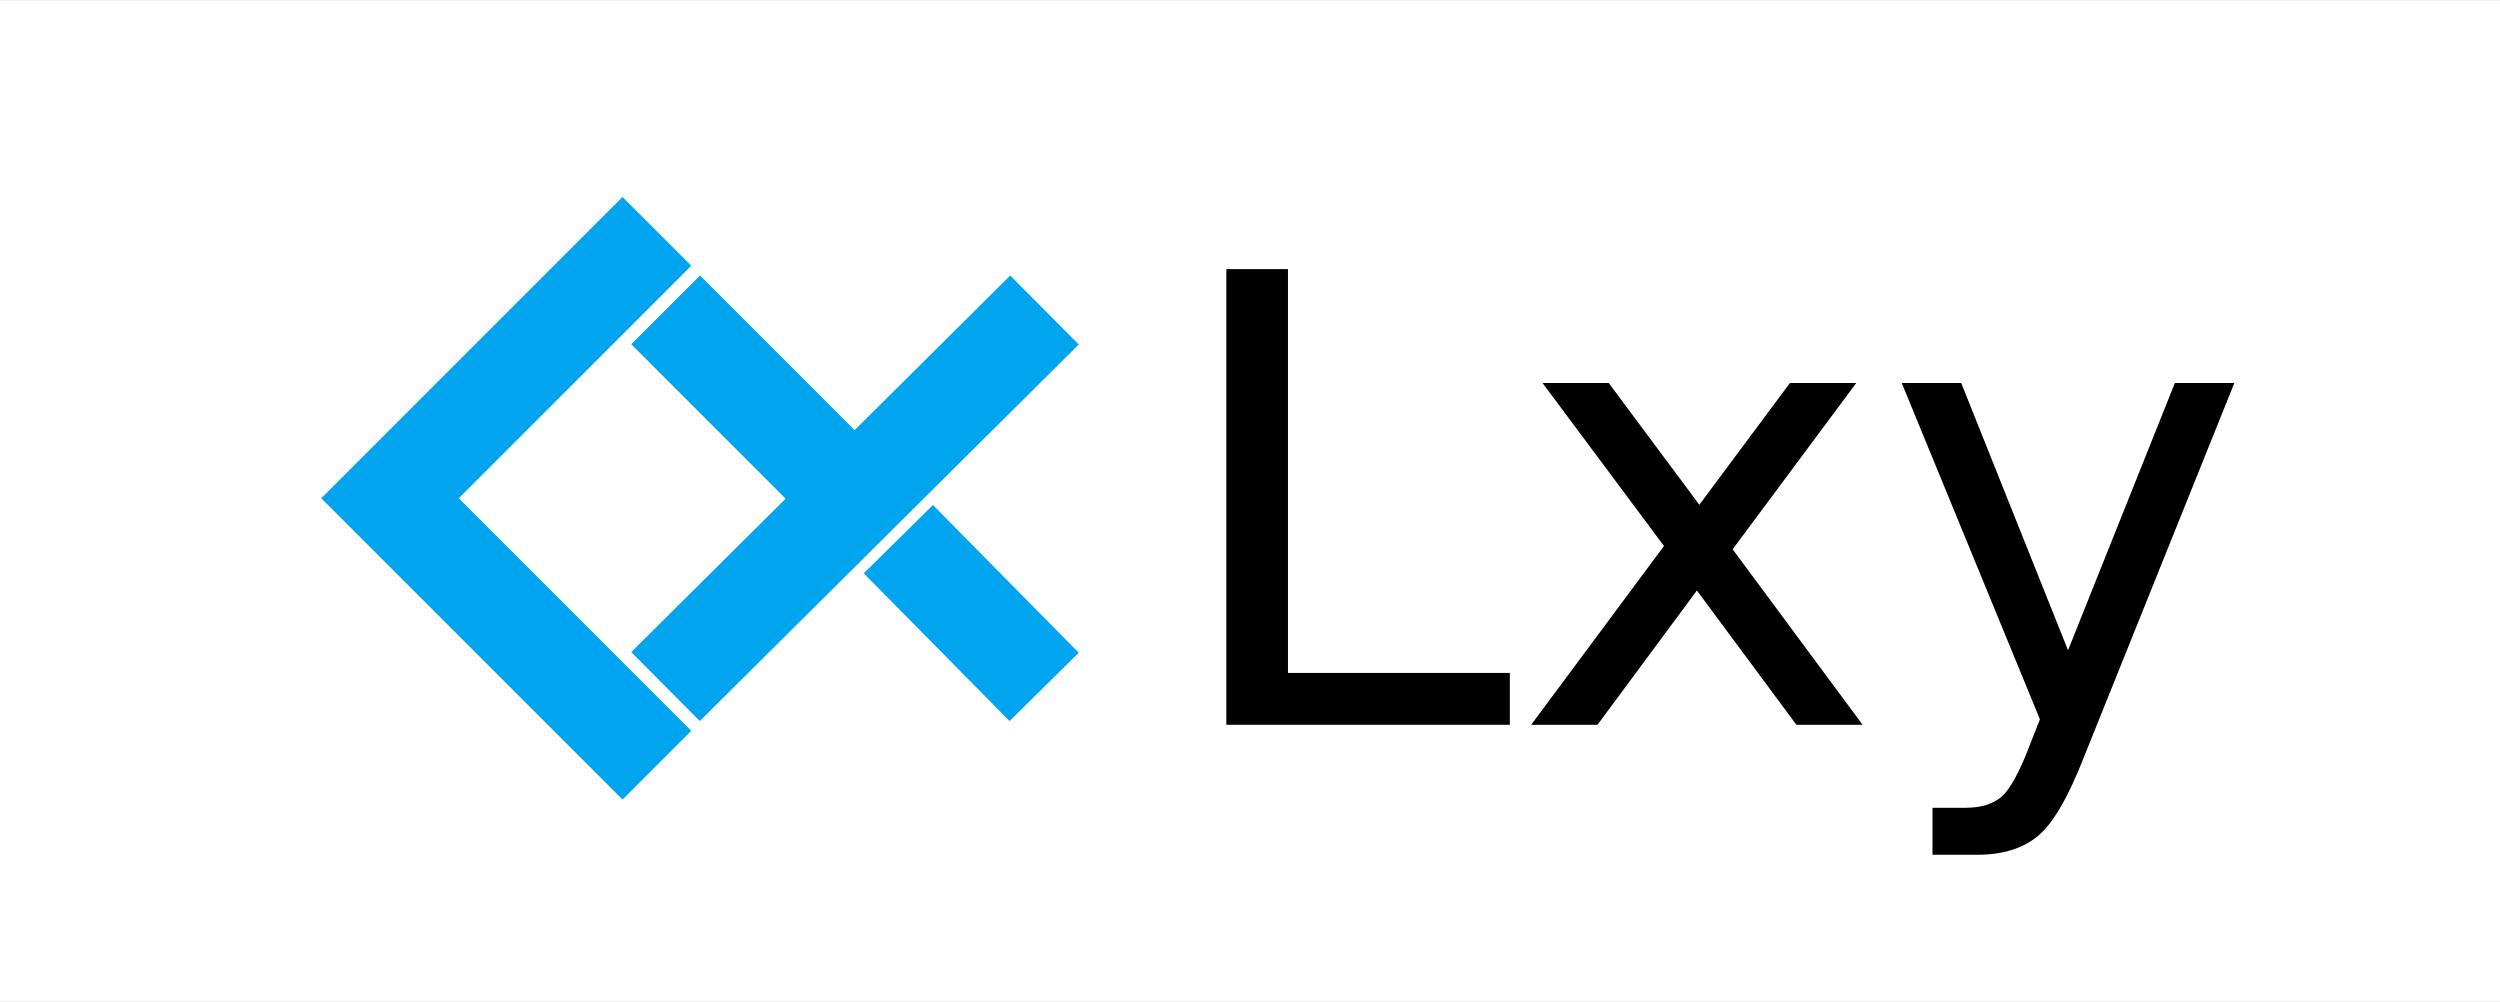
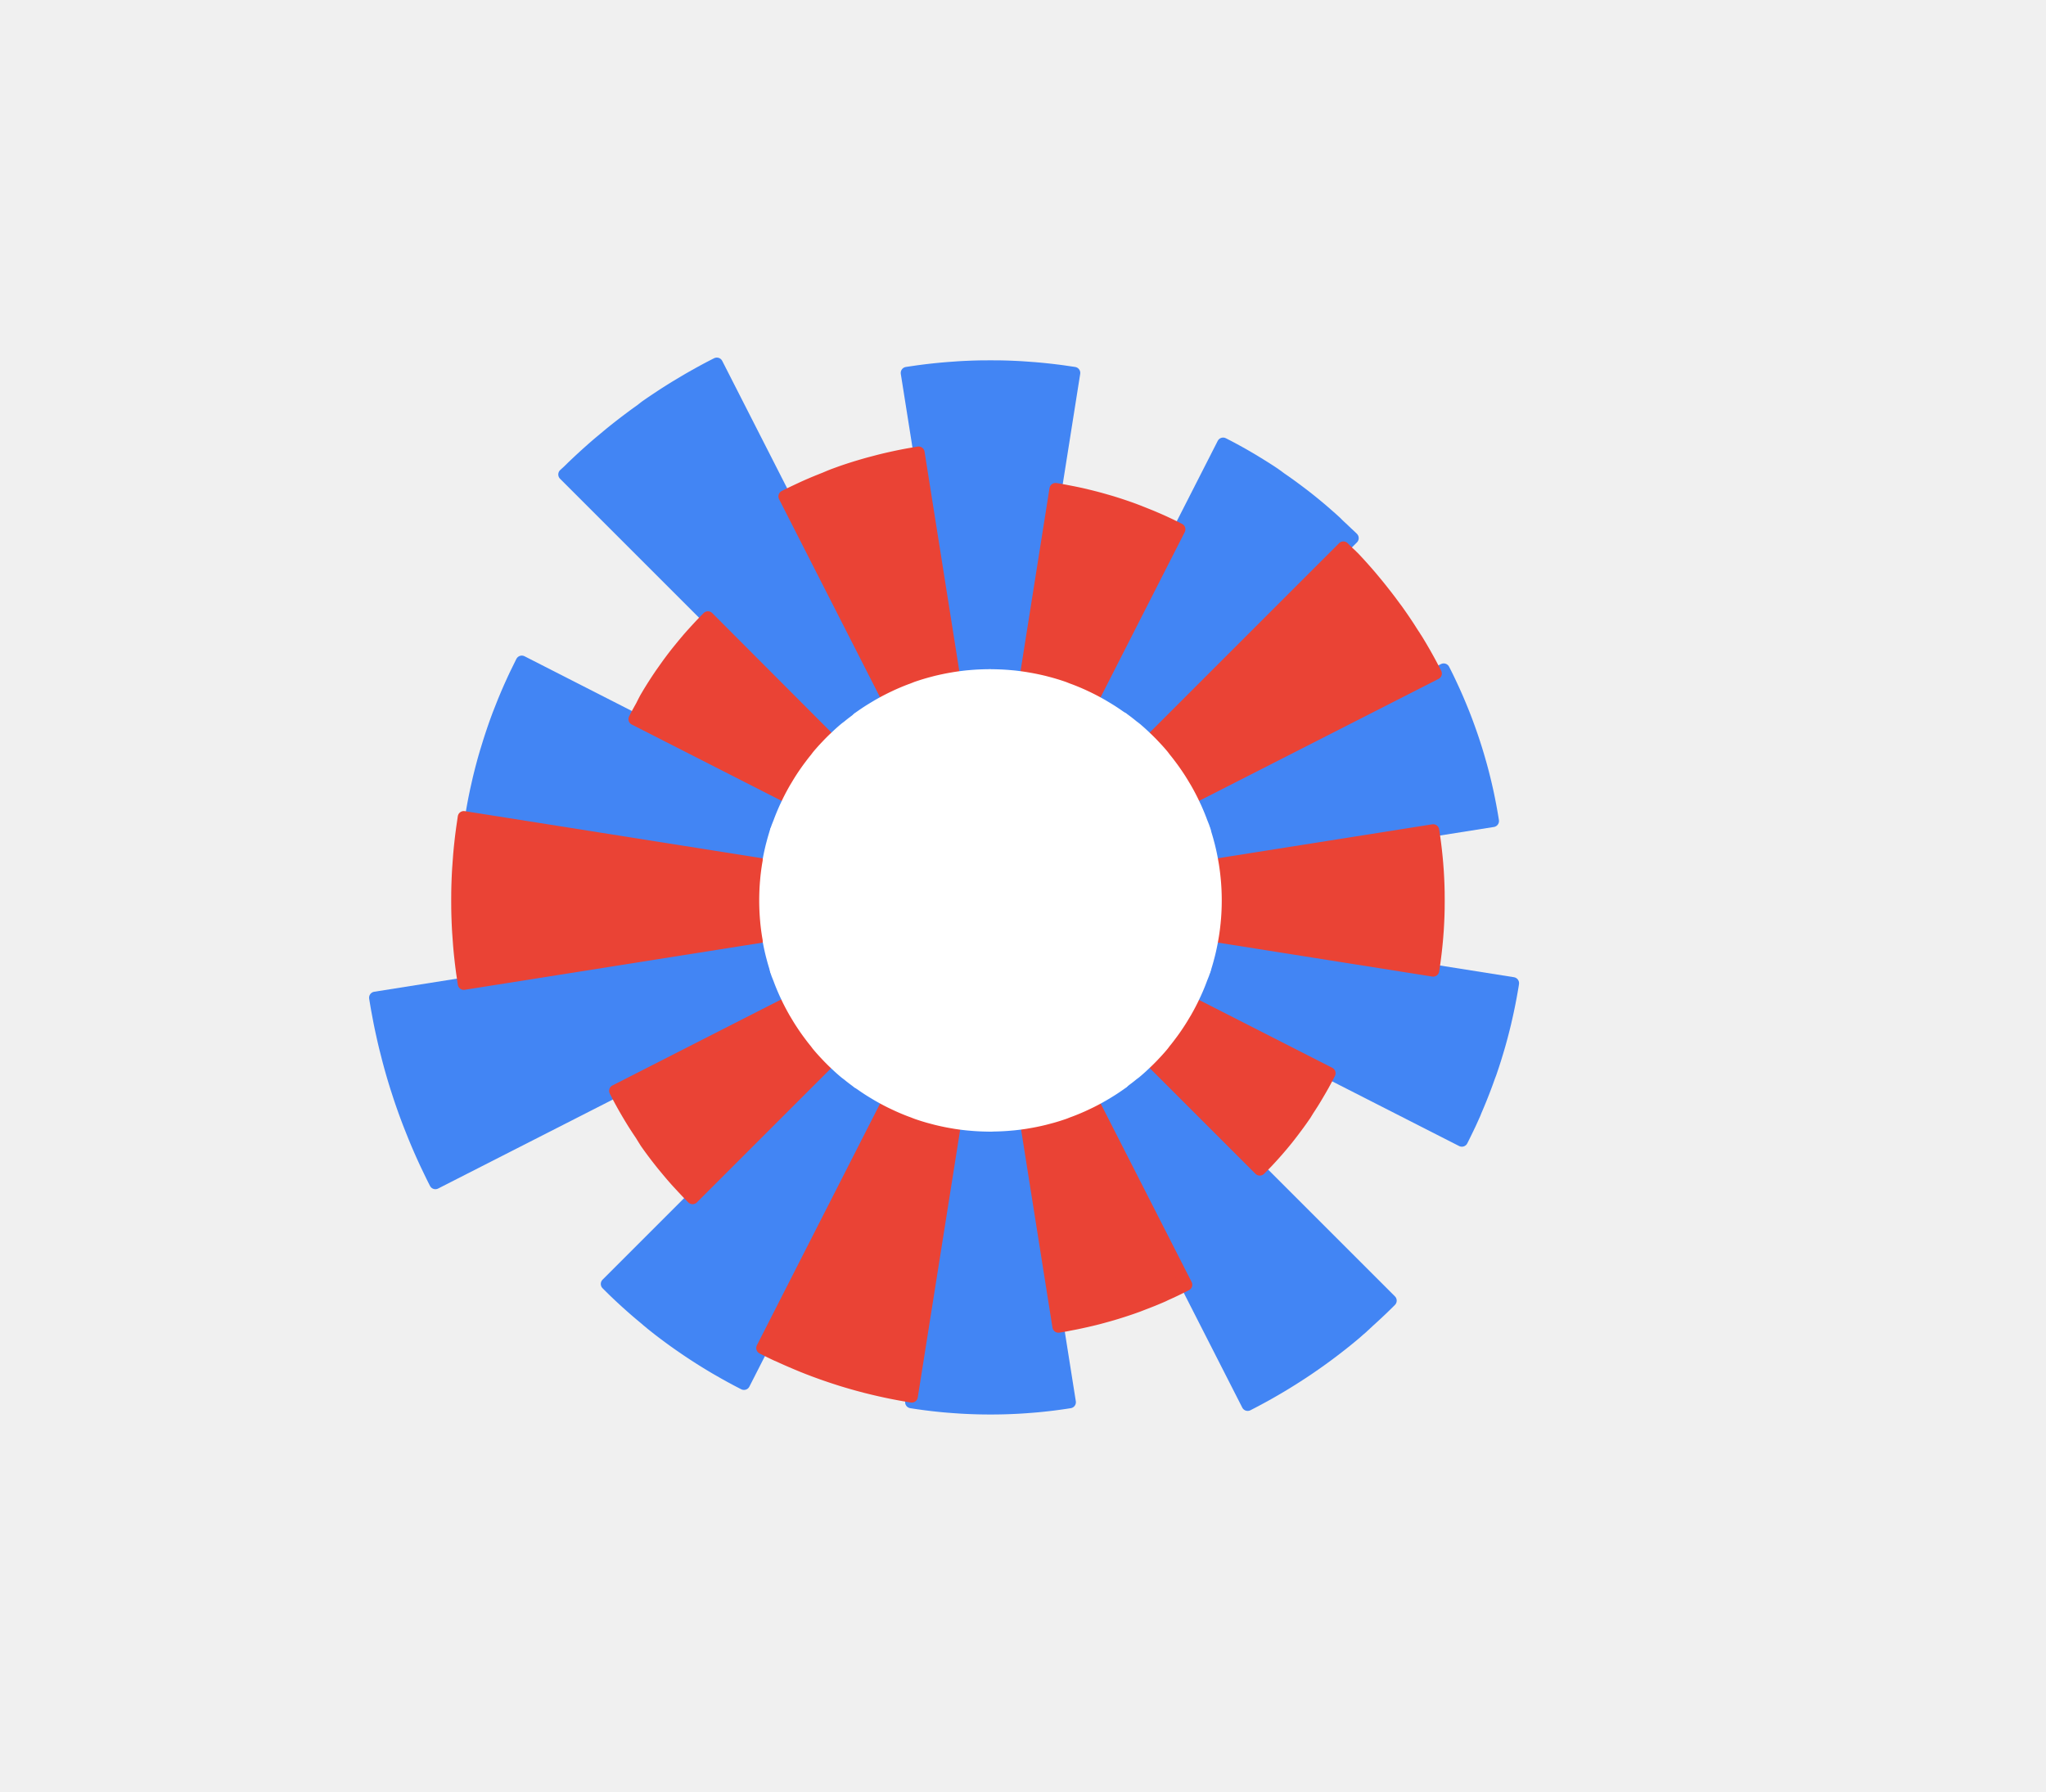
- <svg xmlns="http://www.w3.org/2000/svg" xmlns:xlink="http://www.w3.org/1999/xlink" height="385" viewBox="0 0 720 288" width="961" stroke-linecap="butt" stroke-linejoin="round">
-   <path d="M0 288h720V0H0z" fill="#fff" />
-   <path clip-path="url(#D)" d="M112.32 143.28l66.96-66.972m-66.96 66.972l66.96 66.972m22.32-22.614l89.28-88.716m-89.28 0l33.48 33.486m33.48 32.616l22.32 22.614" stroke-linecap="square" fill="none" stroke="#00a4ef" stroke-width="28" />
-   <defs>
-     <path d="M9.813 72.906h9.86V8.297h35.5V0H9.813z" id="A" />
-     <path d="M54.89 54.688l-19.78-26.61L55.906 0H45.313L29.39 21.484 13.484 0H2.875l21.25 28.61L4.688 54.688H15.28l14.5-19.484 14.5 19.484z" id="B" />
-     <path d="M32.172-5.078q-3.797-9.766-7.422-12.734-3.61-2.984-9.656-2.984H7.906v7.516h5.28q3.703 0 5.75 1.766Q21-9.766 23.484-3.22l1.61 4.094-22.11 53.813H12.5l17.094-42.766 17.094 42.766h9.516z" id="C" />
-   </defs>
-   <g transform="matrix(1.8 0 0 -1.8 335.52 208.512)">
-     <use xlink:href="#A" />
-     <use x="55.713" xlink:href="#B" />
-     <use x="114.893" xlink:href="#C" />
+ <svg xmlns="http://www.w3.org/2000/svg" height="197.333" viewBox="0 0 169 148" width="225.333" stroke-linecap="butt" stroke-linejoin="round">
+   <style>.B{clip-path:url(#A)}</style>
+   <g fill="#4285f4" stroke="#4285f4">
+     <path d="M81.803 74.387L101.03 36.65l.237.122.118.06.118.062.117.062.118.062.117.063.117.063.117.064.117.064.233.13.116.065.116.065.115.066.116.066.115.067.115.067.115.067.115.068.114.068.114.068.114.07.114.07.113.07.114.07.113.07.113.07.112.07.113.07.112.072.112.072.112.072.112.072.11.073.11.073.11.074.1.074.11.074.1.075.1.075.1.075.11.076.11.076.11.076.11.077.108.077.11.077.108.078.107.078.108.078.107.08.214.158.107.08.106.08.106.08.106.08.105.08.105.08.105.082.105.082.105.082.104.083.104.083.104.083.103.084.103.084.103.084.103.085.102.085.102.085.102.086.102.086.1.086.1.087.1.087.1.087.1.087.1.088.1.088.1.088.1.09.1.09.196.18.098.1.098.1.097.09.098.09.096.09.097.09.192.184.096.092.2.186.2.187.094.094-.3.3-.3.3-.3.3-.3.3-.3.3-.3.3-.3.3-.3.3-.3.3-.3.3-.3.3-.3.3-26.054 26.054z" class="B" />
+     <path d="M81.803 74.387L74.9 30.81l.137-.02.137-.02.137-.02.137-.02.137-.02.137-.02.137-.02.137-.018.137-.018.138-.018.137-.017.138-.017.138-.016.138-.016.138-.015.138-.015.138-.015.138-.014.138-.014.138-.013.138-.013.138-.012.138-.012.138-.012.138-.01.138-.01.138-.01.138-.01.138-.01.138-.01.138-.01.138-.008.138-.008.14-.007.138-.007.14-.006.138-.006.14-.006.14-.005.14-.005.138-.004.14-.004.14-.003.14-.003.14-.002.14-.002h.14.14l.14-.001h.14.14l.14.001h.14.14l.14.002.14.002.14.003.138.003.14.004.138.004.14.005.14.005.138.006.138.006.138.006.138.007.14.007.138.008.138.008.138.01.138.01.138.01.138.01.138.01.138.01.138.01.138.012.138.012.138.012.138.013.138.013.138.014.138.014.138.015.138.015.138.015.138.016.138.016.138.017.138.017.138.018.137.018.137.018.137.02.137.02.137.02.137.02.137.02.137.02.137.02-6.833 43.14z" class="B" />
+     <path d="M81.803 74.387l-35.19-35.19.11-.1.11-.1.11-.1.112-.11.112-.11.112-.11.113-.108.113-.108.114-.108.114-.107.114-.107.114-.106.115-.106.115-.106.115-.105.116-.105.116-.105.117-.104.117-.104.117-.104.117-.103.118-.103.118-.102.118-.102.12-.102.12-.1.12-.1.12-.1.12-.1.12-.1.12-.1.12-.1.12-.1.122-.098.122-.098.122-.098.123-.097.123-.097.123-.096.123-.096.124-.096.124-.095.124-.095.124-.094.125-.094.125-.094.125-.093.126-.093.126-.093.126-.092.127-.092.127-.09.127-.09.128-.1.128-.1.128-.1.128-.09.13-.09.13-.09.13-.088.13-.088.13-.087.13-.087.13-.087.13-.086.13-.086.13-.085.13-.085.132-.084.132-.084.132-.084.132-.083.133-.083.133-.082.133-.082.133-.08.134-.08.134-.08.134-.08.134-.08.135-.08.135-.08.135-.08.136-.078.136-.078.136-.077.136-.077.136-.076.137-.076.137-.076.137-.075.137-.075.138-.074.138-.074.138-.073.138-.073.14-.072.14-.072.14-.072.14-.07 22.367 43.897z" class="B" />
+     <path d="M81.803 74.387l-.43-.068-1.716-.272-.43-.068-40.33-6.388.022-.135.022-.135.022-.135.023-.135.023-.135.024-.134.024-.134.024-.134.025-.134.025-.134.026-.134.026-.134.027-.134.027-.134.028-.134.028-.134.028-.134.03-.133.03-.133.03-.133.03-.133.03-.133.03-.133.03-.133.032-.133.032-.133.033-.133.033-.132.033-.132.034-.132.034-.132.035-.132.035-.132.035-.132.036-.132.036-.132.037-.132.037-.13.038-.13.038-.13.038-.13.04-.13.04-.13.04-.13.04-.13.04-.13.04-.13.04-.13.042-.13.042-.13.042-.13.043-.13.043-.13.044-.13.044-.13.044-.13.045-.13.045-.13.046-.13.046-.13.046-.128.047-.128.047-.128.048-.128.048-.128.05-.128.05-.127.05-.127.05-.127.05-.127.05-.127.05-.127.05-.127.052-.126.052-.126.052-.126.053-.126.053-.126.054-.126.054-.125.054-.125.055-.125.055-.125.056-.125.056-.124.056-.124.057-.124.057-.124.057-.124.058-.124.058-.123.06-.123.06-.123.06-.123.06-.123.06-.122.06-.122.06-.122.06-.122.062-.122L81.415 74.2z" class="B" />
+     <path d="M81.803 74.387l-45.84 23.357-.073-.144-.073-.144-.072-.145-.072-.145-.07-.145-.07-.145-.07-.145-.07-.146-.07-.146-.07-.146-.07-.146-.068-.146-.068-.147-.067-.147-.067-.147-.066-.147-.066-.148-.065-.148-.065-.148-.064-.148-.064-.148-.064-.15-.063-.15-.063-.15-.062-.15-.062-.15-.06-.15-.06-.15-.06-.15-.06-.15-.06-.15-.06-.15-.058-.15-.058-.15-.057-.15-.057-.15-.056-.15-.056-.152-.056-.152-.055-.152-.054-.152-.054-.152-.054-.153-.053-.153-.053-.153-.052-.153-.052-.153-.05-.153-.05-.154-.05-.154-.05-.154-.05-.154-.05-.154-.048-.154-.048-.154-.047-.154-.047-.155-.046-.155-.046-.155-.045-.155-.045-.155-.044-.155-.044-.156-.043-.156-.043-.156-.042-.156-.042-.156-.04-.156-.04-.156-.04-.157-.04-.157-.04-.157-.04-.157-.04-.157-.038-.157-.037-.157-.037-.157-.036-.157-.036-.158-.035-.158-.035-.158-.035-.158-.034-.158-.034-.158-.033-.158-.032-.158-.032-.158-.032-.16-.03-.16-.03-.16-.03-.16-.03-.16-.03-.16-.03-.16-.028-.16-.027-.16-.027-.16-.027-.16-.026-.16-.026-.16 50.306-7.968z" class="B" />
+     <path d="M81.803 74.387l-20.35 39.94-.125-.064-.125-.065-.125-.064-.125-.066-.124-.065-.124-.067-.124-.066-.248-.134-.37-.204-.123-.07-.123-.07-.245-.14-.122-.07-.122-.07-.122-.07-.12-.072-.12-.07-.12-.073-.12-.072-.12-.073-.12-.074-.12-.073-.12-.075-.12-.074-.238-.15-.237-.152-.118-.076-.118-.077-.118-.077-.118-.078-.117-.078-.234-.156-.117-.08-.116-.08-.116-.08-.116-.08-.116-.08-.115-.08-.23-.162-.115-.082-.114-.083-.114-.082-.227-.166-.113-.084-.226-.168-.113-.085-.112-.085-.112-.086-.112-.085-.11-.087-.11-.086-.22-.174-.22-.176-.1-.088-.11-.088-.11-.09-.11-.1-.11-.09-.216-.18-.108-.09-.215-.182-.214-.184-.106-.092-.106-.093-.21-.186-.105-.094-.105-.094-.105-.094-.104-.094-.104-.095-.104-.096-.103-.095-.103-.096-.103-.096-.102-.097-.204-.194-.102-.098-.1-.097-.1-.1-.1-.098-.1-.1-.2-.198 31.38-31.38z" class="B" />
+     <path d="M81.803 74.387l6.566 41.454-.39.06-.26.038-.392.054-.262.034-.393.048-.13.015-.13.014-.13.015-.13.013-.13.014-.262.026-.13.012-.13.01-.13.012-.13.01-.13.01-.132.01-.132.01-.132.01-.13.008-.132.01-.263.016-.263.014-.395.018-.263.01-.395.012-.132.003-.132.002-.132.003-.132.001-.132.002-.264.002h-.264l-.264-.002-.132-.002-.132-.001-.132-.003-.132-.002-.132-.003-.395-.012-.264-.01-.395-.018-.263-.014-.263-.016-.132-.01-.132-.008-.132-.01-.13-.01-.132-.01-.13-.01-.13-.01-.13-.012-.13-.01-.13-.012-.263-.026-.13-.014-.13-.013-.13-.015-.13-.014-.13-.015-.393-.048-.262-.034-.392-.054-.26-.038-.39-.06.066-.414L81.737 74.8z" class="B" />
+     <path d="M81.803 74.387l33.065 33.064-.208.208-.105.103-.105.102-.105.103-.212.204-.106.1-.214.202-.107.1-.108.1-.107.1-.11.1-.108.1-.11.1-.11.098-.1.098-.11.098-.1.097-.11.097-.1.097-.222.192-.112.096-.224.2-.113.094-.112.095-.34.28-.114.093-.114.092-.23.184-.23.182-.116.09-.232.18-.116.09-.234.178-.118.088-.117.088-.118.088-.118.087-.12.087-.118.087-.12.086-.12.086-.12.085-.24.17-.12.084-.242.168-.12.083-.12.082-.122.083-.122.082-.122.08-.122.082-.123.08-.37.24-.372.237-.125.078-.124.077-.125.078-.125.077-.126.076-.125.076-.252.152-.127.075-.126.074-.254.148-.127.073-.128.073-.127.073-.256.144-.258.142-.128.07-.13.07-.13.07-.13.07-.26.138-.13.068-.13.067-.13.068-.13.067-.424-.834-.213-.416-.212-.417-20.167-39.58z" class="B" />
+     <path d="M81.803 74.387l43.172 6.838-.02.136-.022.135-.07.406-.048.27-.05.27-.078.404-.054.27-.084.403-.058.268-.06.268-.062.268-.03.134-.064.267-.066.267-.102.4-.035.133-.035.133-.108.398-.074.264-.076.264-.04.132-.078.263-.12.394-.04.13-.126.392-.042.13-.044.13-.043.13-.088.26-.045.13-.1.26-.046.13-.047.13-.046.13-.047.13-.144.386-.098.257-.15.384-.153.382-.052.127-.053.127-.052.127-.054.127-.053.126-.108.252-.1.252-.112.25-.056.125-.17.375-.058.124-.06.124-.058.124-.06.124-.06.124-.06.124-.06.123-.06.123-.06.123-.062.123-.06.123-.063.123-38.556-19.645z" class="B" />
+     <path d="M81.803 74.387l37.447-19.08.06.118.06.118.06.118.058.118.06.118.058.12.17.357.112.24.056.12.165.36.108.24.106.242.053.12.104.243.153.365.15.367.05.123.05.123.096.246.048.123.14.37.046.124.045.124.046.124.045.124.132.373.13.375.084.25.123.377.08.252.117.378.076.253.037.127.074.254.108.38.035.127.034.127.035.128.033.128.034.128.033.128.032.128.033.128.032.128.093.385.03.128.03.13.087.386.056.258.08.388.026.13.025.13.026.13.025.13.072.39.07.4.044.26.042.26-41.094 6.51z" class="B" />
+   </g>
+   <g fill="#ea4335" stroke="#ea4335">
+     <path d="M81.803 74.387L87.185 40.4l.107.017.107.017.107.018.107.018.106.02.106.02.106.02.106.02.106.02.106.02.106.02.212.042.106.02.106.022.106.022.106.022.106.023.106.023.106.023.105.024.105.024.105.024.2.05.105.025.105.026.105.026.105.026.105.027.105.027.105.027.105.028.104.028.104.028.104.03.208.058.104.03.104.03.104.03.104.03.104.03.103.03.103.032.103.032.103.032.103.033.103.033.103.033.103.034.103.034.103.034.102.034.102.035.102.035.102.035.102.036.102.036.102.037.102.037.102.037.1.038.1.038.1.038.1.038.1.04.1.04.1.04.1.04.1.04.1.04.1.04.1.04.1.04.1.04.1.042.1.042.1.043.1.043.1.043.1.043.1.044.1.044.1.044.1.045.098.045.098.045.098.046.098.046.098.046.098.046.097.047.097.047.097.047.097.048.097.048.097.048.097.05.096.05L81.96 74.08z" class="B" />
+     <path d="M81.803 74.387L64.796 41.01l.105-.053.105-.053.105-.053.105-.052.106-.052.106-.052.106-.05.106-.05.106-.05.106-.05.107-.05.107-.05.107-.05.107-.05.107-.05.107-.048.108-.048.108-.048.108-.047.108-.047.108-.046.108-.046.108-.046.11-.045.11-.045.11-.045.11-.044.11-.044.11-.044.11-.044.11-.043.1-.043.1-.042.1-.042.1-.042.1-.04.1-.04.1-.04.11-.04.11-.04.11-.04.11-.04.11-.04.11-.04.11-.038.11-.038.112-.038.112-.037.112-.037.112-.037.112-.036.112-.036.112-.035.112-.035.112-.035.113-.034.113-.034.113-.034.113-.033.113-.033.113-.033.113-.032.113-.032.113-.032.114-.03.114-.03.114-.03.114-.03.114-.03.114-.03.114-.03.114-.03.114-.028.114-.028.114-.028.114-.027.115-.027.115-.027.115-.026.115-.026.115-.025.115-.025.23-.05.115-.024.115-.024.115-.023.115-.023.115-.023.116-.022.116-.022.116-.022.116-.02.116-.02.116-.02.116-.02.116-.02.116-.02.116-.02.116-.02 5.8 36.63z" class="B" />
+     <path d="M81.803 74.387L52.41 59.41l.047-.092.047-.092.048-.092.048-.092.048-.092.05-.092.05-.09.05-.09.05-.09.05-.09.05-.09.05-.09.05-.1.05-.1.05-.1.052-.1.052-.1.052-.1.052-.09.053-.09.053-.09.053-.09.053-.09.054-.09.054-.088.054-.088.055-.088.055-.088.055-.088.055-.088.056-.087.056-.087.056-.087.056-.087.057-.087.057-.087.057-.086.058-.086.058-.086.058-.086.058-.086.06-.085.06-.085.06-.085.06-.085.06-.085.06-.085.06-.084.06-.084.06-.084.06-.084.06-.084.062-.083.062-.083.062-.083.062-.083.063-.083.063-.082.063-.082.063-.082.064-.082.064-.082.064-.08.064-.08.065-.08.065-.08.065-.08.065-.08.066-.08.066-.08.066-.08.066-.08.067-.08.067-.08.067-.08.067-.08.068-.078.068-.078.068-.078.068-.078.07-.078.07-.077.07-.077.07-.077.07-.077.07-.077.07-.076.07-.076.07-.076.07-.076.07-.075.07-.075.072-.075.072-.075.072-.075.072-.074.072-.074.073-.074.073-.074.073-.073L81.57 74.154z" class="B" />
+     <path d="M81.803 74.387l-.435.07-43.058 6.82-.02-.137-.02-.137-.02-.137-.02-.137-.02-.137-.02-.137-.02-.137-.018-.137-.018-.137-.018-.137-.017-.137-.017-.137-.016-.137-.016-.137-.015-.138-.015-.138-.015-.138-.014-.138-.014-.138-.013-.138-.013-.138-.012-.138-.012-.138-.01-.138-.01-.138-.01-.138-.01-.138-.01-.138-.01-.138-.01-.138-.01-.138-.008-.138-.008-.138-.007-.138-.007-.138-.006-.138-.006-.138-.005-.138-.005-.138-.005-.138-.004-.138-.004-.138-.003-.138-.003-.138-.002-.138-.002-.138v-.138l-.001-.138-.001-.138v-.138-.138l.001-.138.001-.138v-.138l.002-.138.002-.138.003-.138.003-.138.004-.138.004-.138.005-.138.005-.138.005-.138.006-.138.006-.138.007-.138.007-.138.008-.138.008-.138.01-.138.01-.138.01-.138.01-.138.01-.138.01-.138.01-.138.01-.138.012-.138.012-.138.013-.138.013-.138.014-.138.014-.138.015-.138.015-.138.015-.138.016-.137.016-.137.017-.137.017-.137.018-.137.018-.137.018-.137.02-.137.02-.137.02-.137.02-.137.02-.137.02-.137.02-.137 43.058 6.82z" class="B" />
+     <path d="M81.803 74.387L57.208 98.982l-.077-.077-.077-.078-.077-.078-.076-.078-.076-.078-.076-.08-.076-.08-.075-.08-.075-.08-.075-.08-.075-.08-.074-.08-.074-.08-.074-.08-.074-.08-.074-.08-.073-.08-.073-.08-.073-.082-.072-.082-.072-.082-.072-.082-.072-.082-.07-.083-.07-.083-.07-.083-.07-.083-.07-.084-.07-.084-.07-.084-.07-.084-.07-.085-.07-.085-.07-.085-.068-.085-.068-.085-.068-.086-.068-.086-.067-.086-.067-.086-.067-.086-.067-.087-.066-.087-.066-.087-.066-.087-.066-.088-.065-.088-.065-.088-.065-.088-.064-.088-.064-.088-.064-.09-.064-.09-.063-.09-.063-.09-.063-.1-.062-.1-.062-.1-.062-.1-.062-.1-.06-.1-.06-.09-.06-.09-.06-.09-.06-.09-.06-.09-.06-.092-.06-.092-.06-.092-.06-.092-.058-.092-.058-.093-.058-.093-.057-.093-.057-.093-.057-.093-.057-.094-.056-.094-.056-.094-.056-.094-.055-.094-.055-.094-.055-.094-.055-.095-.054-.095-.054-.095-.054-.095-.053-.095-.053-.096-.053-.096-.053-.096-.052-.096-.052-.096-.052-.096-.05-.096-.05-.097-.05-.097-.05-.097-.05-.097-.05-.097 30.68-15.633z" class="B" />
+     <path d="M81.803 74.387l-6.49 40.986-.386-.063-.257-.044-.385-.07-.128-.024-.128-.025-.128-.024-.128-.025-.128-.026-.128-.025-.128-.027-.128-.026-.127-.027-.382-.084-.38-.087-.254-.06-.253-.062-.126-.03-.253-.064-.378-.1-.252-.068-.377-.105-.25-.072-.375-.11-.374-.114-.124-.04-.124-.04-.124-.04-.124-.04-.124-.04-.247-.082-.37-.126-.246-.086-.246-.088-.123-.044-.367-.135-.122-.046-.122-.047-.122-.046-.122-.047-.485-.192-.12-.05-.12-.05-.12-.05-.12-.05-.48-.204-.12-.052-.12-.053-.12-.052-.12-.054-.12-.053-.12-.054-.118-.054-.118-.055-.236-.1-.353-.168-.234-.114-.117-.058-.117-.057-.117-.06-.116-.058-.116-.06 18.65-36.604z" class="B" />
+     <path d="M81.803 74.387l.324.635 15.856 31.118-.1.05-.2.1-.1.05-.1.05-.1.05-.1.048-.1.05-.1.048-.1.048-.406.188-.306.138-.205.1-.103.044-.103.045-.103.044-.103.043-.103.044-.103.043-.103.042-.104.043-.104.042-.104.04-.104.042-.21.082-.314.12-.2.078-.2.078-.105.038-.105.037-.106.038-.21.074-.318.108-.106.035-.32.105-.213.068-.32.1-.107.032-.215.064-.107.03-.108.032-.108.03-.108.03-.108.03-.108.03-.108.03-.108.03-.108.028-.108.03-.217.056-.217.054-.11.026-.11.027-.11.026-.11.025-.11.026-.11.025-.437.096-.33.07-.22.044-.44.084-.1.02-.1.02-.1.02-.22.038-.332.054-5.52-34.847z" class="B" />
+     <path d="M81.803 74.387l28.017 14.275-.045.088-.046.088-.045.088-.046.088-.092.175-.14.26-.048.087-.047.087-.048.086-.05.086-.048.086-.098.172-.05.085-.05.085-.05.085-.1.17-.05.085-.05.085-.05.084-.052.084-.05.084-.052.084-.053.084-.052.084-.16.25-.108.166-.054.083-.054.082-.1.165-.1.164-.056.082-.056.08-.112.162-.114.162-.057.08-.058.08-.057.08-.058.08-.06.08-.058.08-.06.08-.06.08-.118.158-.06.08-.06.08-.12.156-.06.078-.06.078-.06.078-.062.077-.06.077-.124.154-.063.077-.062.076-.126.152-.063.076-.064.076-.128.15-.064.075-.065.075-.064.075-.065.074-.066.074-.065.074-.066.074-.066.074-.132.146-.067.073-.066.073-.068.073-.067.072-.067.072-.068.072-.136.143-.07.07-.068.07-.07.07-.138.14-.07.07-.07.07-22.01-22.01z" class="B" />
+     <path d="M81.803 74.387l36.577-5.793.036.23.05.345.032.23.03.23.015.115.014.115.015.115.013.115.014.116.012.116.013.116.036.347.022.232.03.348.018.232.008.116.01.116.008.116.02.348.018.35.015.35.008.233.012.465v.116l.004.465v.233l-.004.465v.116l-.012.465-.008.233-.015.35-.018.35-.02.348-.008.116-.01.116-.008.116-.018.232-.03.348-.022.232-.036.347-.013.116-.012.116-.014.116-.013.116-.015.115-.014.115-.045.346-.032.23-.05.345-.036.23-36.21-5.735z" class="B" />
+     <path d="M81.803 74.387l29.16-29.158.09.092.092.092.1.092.09.093.1.093.1.093.1.093.09.094.1.094.088.094.09.095.088.095.088.095.088.095.087.096.174.192.172.193.172.194.085.098.085.098.084.098.085.098.084.1.083.1.084.1.083.1.083.1.164.2.082.1.162.202.08.1.08.102.08.102.08.102.08.102.08.102.08.103.078.103.08.103.077.103.078.104.077.104.077.104.077.104.076.105.152.2.075.105.15.212.148.212.074.107.073.107.073.107.073.107.072.107.144.216.142.217.07.11.07.11.07.11.07.11.07.11.07.1.136.22.068.1.068.11.134.222.066.11.066.11.066.112.065.112.13.224.065.112.064.113.063.113.064.113.062.113.063.113.062.114.124.228.06.114.06.114.06.115.12.23.06.115.06.115L82.17 74.2z" class="B" />
+   </g>
+   <g fill="#fff" stroke="#fff">
+     <path d="M81.803 74.387v-18.6h.117l.117.001.117.002.117.003.117.003.117.004.117.005.117.005.117.006.117.007.117.008.117.008.117.01.116.01.116.01.116.01.116.012.116.013.116.014.116.014.116.015.116.016.116.017.116.017.115.018.115.02.115.02.115.02.115.02.115.022.115.022.115.023.114.024.114.024.114.025.114.026.114.026.114.027.113.028.113.03.113.03.113.03.113.03.112.032.112.032.112.033.112.034.112.034.11.035.11.036.11.036.11.037.11.038.1.04.1.04.1.04.11.04.11.04.11.042.11.043.108.043.108.044.108.045.108.045.107.046.107.047.107.047.106.048.106.05.106.05.106.05.105.05.105.052.105.052.104.053.104.053.104.054.103.055.103.055.103.056.102.057.102.057.102.058.1.06.1.06.1.06.1.06.1.06.1.062.1.062.1.063.098.064.098.064.097.065.097.065.096.066.096.067.096.067.095.068.095.068-10.823 14.897z" class="B" />
+     <path d="M81.803 74.387L70.87 59.34l.095-.068.095-.068.096-.067.096-.067.096-.066.097-.065.097-.065.098-.064.098-.064.1-.063.1-.062.1-.062.1-.06.1-.06.1-.06.1-.06.1-.06.102-.058.102-.057.102-.057.103-.056.103-.055.103-.055.104-.054.104-.053.104-.053.105-.052.105-.052.105-.05.106-.05.106-.05.106-.05.106-.048.107-.047.107-.047.107-.046.108-.045.108-.045.108-.044.108-.043.11-.043.11-.042.11-.04.11-.04.1-.04.1-.04.1-.04.11-.038.11-.037.11-.036.11-.036.112-.035.112-.034.112-.034.112-.033.112-.032.112-.032.113-.03.113-.03.113-.03.113-.03.113-.028.114-.027.114-.026.114-.026.114-.025.114-.024.114-.024.115-.023.115-.022.115-.022.115-.02.115-.02.115-.02.115-.02.116-.018.116-.017.116-.017.116-.016.116-.015.116-.014.116-.014.116-.013.116-.012.116-.01.116-.01.116-.01.117-.01.117-.008.117-.008.117-.007.117-.006.117-.005.117-.005.117-.004.117-.003.117-.003.117-.002.117-.001h.117V74.2z" class="B" />
+     <path d="M81.803 74.387l-17.7-5.748.037-.11.037-.11.038-.11.04-.1.04-.1.04-.1.04-.1.04-.11.042-.11.043-.11.043-.11.044-.108.045-.108.045-.108.046-.107.047-.107.047-.107.048-.106.05-.106.05-.106.05-.106.05-.105.05-.105.052-.105.053-.104.053-.104.054-.104.055-.103.055-.103.056-.103.057-.102.057-.102.058-.102.06-.1.06-.1.06-.1.06-.1.06-.1.062-.1.062-.1.063-.1.064-.098.064-.098.065-.097.065-.097.066-.096.067-.096.067-.096.068-.095.068-.095.07-.094.07-.094.07-.093.07-.093.07-.093.072-.092.073-.092.073-.09.074-.09.074-.1.075-.1.075-.09.076-.09.076-.088.077-.088.078-.087.078-.087.08-.086.08-.086.08-.085.08-.085.08-.084.08-.084.082-.083.082-.083.083-.082.083-.082.084-.08.085-.08.085-.08.085-.08.086-.08.086-.08.087-.078.087-.078.088-.077.088-.076.09-.076.09-.075.1-.075.1-.074.09-.074.09-.073.092-.073.092-.072.093-.07.093-.07.094-.07.094-.07.094-.07.875 1.204.11.15 9.84 13.543z" class="B" />
+     <path d="M81.803 74.387l-17.7 5.748-.036-.11-.035-.112-.034-.112-.034-.112-.033-.112-.032-.112-.032-.113-.03-.113-.03-.113-.03-.113-.03-.113-.028-.113-.027-.114-.027-.114-.026-.114-.025-.114-.024-.114-.024-.114-.023-.115-.022-.115-.022-.115v-.115l-.02-.115-.02-.115-.02-.115-.018-.115-.017-.116-.017-.116-.016-.116-.015-.116-.014-.116-.014-.116-.013-.116-.012-.116-.01-.116-.01-.116-.01-.116-.01-.117-.008-.117-.008-.117-.007-.117-.006-.117-.005-.117-.005-.117-.004-.117-.003-.117-.003-.117-.002-.117-.001-.117v-.117-.117l.001-.117.002-.117.003-.117.003-.117.004-.117.005-.117.005-.117.006-.117.007-.117.008-.117.008-.117.01-.117.01-.117.01-.116.01-.116.012-.116.013-.116.014-.116.014-.116.015-.116.016-.116.017-.116.017-.116.018-.115.02-.115.02-.115.02-.115v-.115l.022-.115.022-.115.023-.115.024-.115.024-.114.025-.114.026-.114.027-.114.027-.114.028-.114.03-.113.03-.113.03-.113.03-.113.032-.112.032-.112.033-.112.034-.112.034-.112.035-.112.036-.11 17.513 5.7z" class="B" />
+     <path d="M81.803 74.387L70.87 89.435l-.094-.07-.094-.07-.094-.07-.093-.07-.093-.07-.092-.072-.092-.072-.09-.073-.09-.074-.1-.074-.1-.075-.09-.075-.09-.076-.088-.076-.088-.077-.087-.078-.087-.078-.086-.08-.086-.08-.085-.08-.085-.08-.085-.08-.084-.08-.083-.082-.083-.082-.082-.083-.082-.083-.08-.084-.08-.084-.08-.085-.08-.085-.08-.086-.08-.087-.078-.087-.078-.087-.077-.088-.076-.088-.076-.09-.075-.09-.075-.1-.074-.1-.074-.09-.073-.09-.073-.092-.072-.092-.07-.093-.07-.093-.07-.093-.07-.094-.07-.094-.068-.095-.068-.095-.067-.096-.067-.096-.066-.097-.065-.097-.065-.097-.064-.098-.064-.098-.063-.098-.062-.1-.062-.1-.06-.1-.06-.1-.06-.1-.06-.1-.06-.1-.058-.102-.057-.102-.057-.102-.056-.103-.055-.103-.055-.103-.054-.104-.053-.104-.053-.104-.052-.105-.05-.105-.05-.105-.05-.106-.05-.106-.05-.106-.048-.107-.047-.107-.047-.107-.046-.107-.045-.108-.045-.108-.044-.108-.043-.11-.043-.11-.042-.11-.04-.11-.04-.1-.04-.1-.04-.1-.04-.1-.038-.11-.037-.11-.037-.11 17.513-5.7z" class="B" />
+     <path d="M81.803 74.387v18.6h-.117l-.117-.001-.117-.002-.117-.003-.117-.003-.117-.004-.117-.005-.117-.006-.117-.006-.117-.007-.117-.008-.117-.008-.117-.01-.116-.01-.116-.01-.116-.01-.116-.012-.116-.013-.116-.013-.116-.014-.116-.015-.116-.016-.116-.016-.116-.017-.116-.018-.115-.02-.115-.02-.115-.02-.115-.02-.115-.022-.115-.022-.115-.023-.114-.024-.114-.024-.114-.025-.114-.026-.114-.027-.114-.027-.113-.028-.113-.03-.113-.03-.113-.03-.113-.03-.112-.03-.112-.032-.112-.033-.112-.034-.112-.034-.112-.035-.11-.036-.11-.036-.11-.037-.11-.038-.1-.038-.1-.04-.1-.04-.11-.04-.11-.04-.11-.042-.11-.043-.108-.043-.108-.044-.108-.045-.108-.045-.107-.046-.107-.047-.107-.047-.106-.048-.106-.05-.106-.05-.106-.05-.105-.05-.105-.05-.105-.052-.104-.053-.104-.053-.104-.054-.103-.055-.103-.055-.103-.056-.102-.057-.102-.057-.102-.058-.1-.058-.1-.06-.1-.06-.1-.06-.1-.06-.1-.062-.1-.062-.1-.063-.098-.064-.098-.064-.097-.065-.097-.065-.096-.066-.096-.067-.096-.067-.095-.068-.095-.068.11-.15 10.714-14.747z" class="B" />
+     <path d="M81.803 74.387l.11.15 10.823 14.897-.095.068-.095.068-.096.067-.096.067-.096.066-.097.065-.097.065-.098.064-.098.064-.1.063-.1.062-.1.062-.1.06-.1.06-.1.06-.1.06-.1.058-.102.058-.102.057-.102.057-.103.056-.103.055-.103.055-.104.054-.104.053-.104.053-.105.052-.105.05-.105.05-.106.05-.106.05-.106.05-.106.048-.107.047-.107.047-.107.046-.108.045-.108.045-.108.044-.108.043-.11.043-.11.042-.11.04-.11.04-.1.04-.1.04-.1.038-.11.038-.11.037-.11.036-.11.036-.11.035-.112.034-.112.034-.112.033-.112.032-.112.03-.113.03-.113.03-.113.03-.113.03-.113.028-.114.027-.114.027-.114.026-.114.025-.114.024-.114.024-.115.023-.115.022-.115.022-.115.02-.115.02-.115.02-.115.02-.115.018-.116.017-.116.016-.116.016-.116.015-.116.014-.116.013-.116.013-.116.012-.116.01-.116.01-.116.01-.117.01-.117.008-.117.008-.117.007-.117.006-.117.006-.117.005-.117.004-.117.003-.117.003-.117.002-.117.001h-.117V74.573z" class="B" />
+     <path d="M81.803 74.387l17.7 5.748-.037.11-.037.11-.038.11-.04.1-.04.1-.04.1-.04.1-.04.11-.042.11-.043.11-.043.11-.044.108-.045.108-.045.108-.046.107-.047.107-.047.107-.048.107-.05.106-.05.106-.05.106-.05.105-.05.105-.052.105-.053.104-.053.104-.054.104-.055.103-.055.103-.056.103-.057.102-.057.102-.058.102-.06.1-.06.1-.06.1-.06.1-.06.1-.062.1-.062.1-.063.098-.064.098-.064.098-.065.097-.065.097-.066.097-.067.096-.067.096-.068.095-.068.095-.07.094-.07.094-.07.093-.07.093-.07.093-.072.092-.072.092-.073.09-.074.09-.074.1-.075.1-.075.09-.076.09-.076.088-.077.088-.078.087-.078.087-.08.087-.08.086-.08.085-.08.085-.08.084-.08.084-.082.083-.082.083-.083.082-.083.082-.084.08-.084.08-.085.08-.085.08-.086.08-.086.08-.087.078-.087.078-.088.077-.088.076-.09.076-.09.075-.1.075-.1.074-.09.074-.09.073-.092.072-.092.072-.093.07-.093.07-.093.07-.094.07-.094.07-10.823-14.897z" class="B" />
+     <path d="M81.803 74.387l17.7-5.748.036.11.035.112.034.112.034.112.033.112.032.112.032.112.03.113.03.113.03.113.03.113.028.114.027.114.027.114.026.114.025.114.024.114.024.115.023.115.044.23.06.345.02.115.017.115.018.116.032.232.015.116.028.232.012.116.013.116.022.233.01.117.01.117.016.233.007.117.012.234.012.35.004.234.002.234-.002.234-.004.234-.012.35-.012.233-.007.117-.016.233-.01.117-.01.116-.022.233-.013.116-.012.116-.028.232-.015.116-.032.23-.018.116-.017.115-.02.115-.06.345-.044.23-.023.115-.024.114-.024.114-.025.114-.026.114-.027.114-.027.114-.028.113-.03.113-.03.113-.03.113-.03.113-.032.113-.032.112-.033.112-.034.112-.034.112-.035.112-.036.11-17.513-5.7z" class="B" />
+     <path d="M81.803 74.387l.11-.15L92.735 59.34l.094.07.094.07.093.07.093.07.093.07.092.072.092.073.09.073.09.074.1.074.1.075.09.075.09.076.088.076.088.077.087.078.087.078.086.08.086.08.085.08.085.08.084.08.084.08.083.082.083.082.082.083.082.083.08.084.08.084.08.085.08.085.08.086.08.086.078.087.078.087.077.088.076.088.076.09.075.09.075.1.074.1.074.09.073.09.072.092.072.092.07.093.07.093.07.093.07.094.07.094.068.095.068.095.067.096.067.096.066.096.065.097.065.097.064.098.064.098.063.1.062.1.062.1.06.1.06.1.06.1.06.1.06.1.058.102.057.102.057.102.056.103.055.103.055.103.054.104.053.104.053.104.052.105.05.105.05.105.05.106.05.106.05.106.048.106.047.107.047.107.046.107.045.108.045.108.044.108.043.11.043.11.042.11.04.11.04.1.04.1.04.1.04.1.038.11.037.11.037.11-.354.115-17.16 5.575z" class="B" />
  </g>
  <defs>
-     <clipPath id="D">
-       <path d="M90 34.56h558V252H90z" />
+     <clipPath id="A">
+       <path d="M81.803 130.187c14.798 0 28.993-5.88 39.457-16.344a55.8 55.8 0 0 0 16.344-39.456c0-14.798-5.88-28.993-16.344-39.457S96.6 18.587 81.803 18.587 52.8 24.466 42.346 34.93 26.003 59.59 26.003 74.387a55.8 55.8 0 0 0 16.343 39.456c10.464 10.464 24.658 16.344 39.457 16.344z" />
    </clipPath>
  </defs>
</svg>
